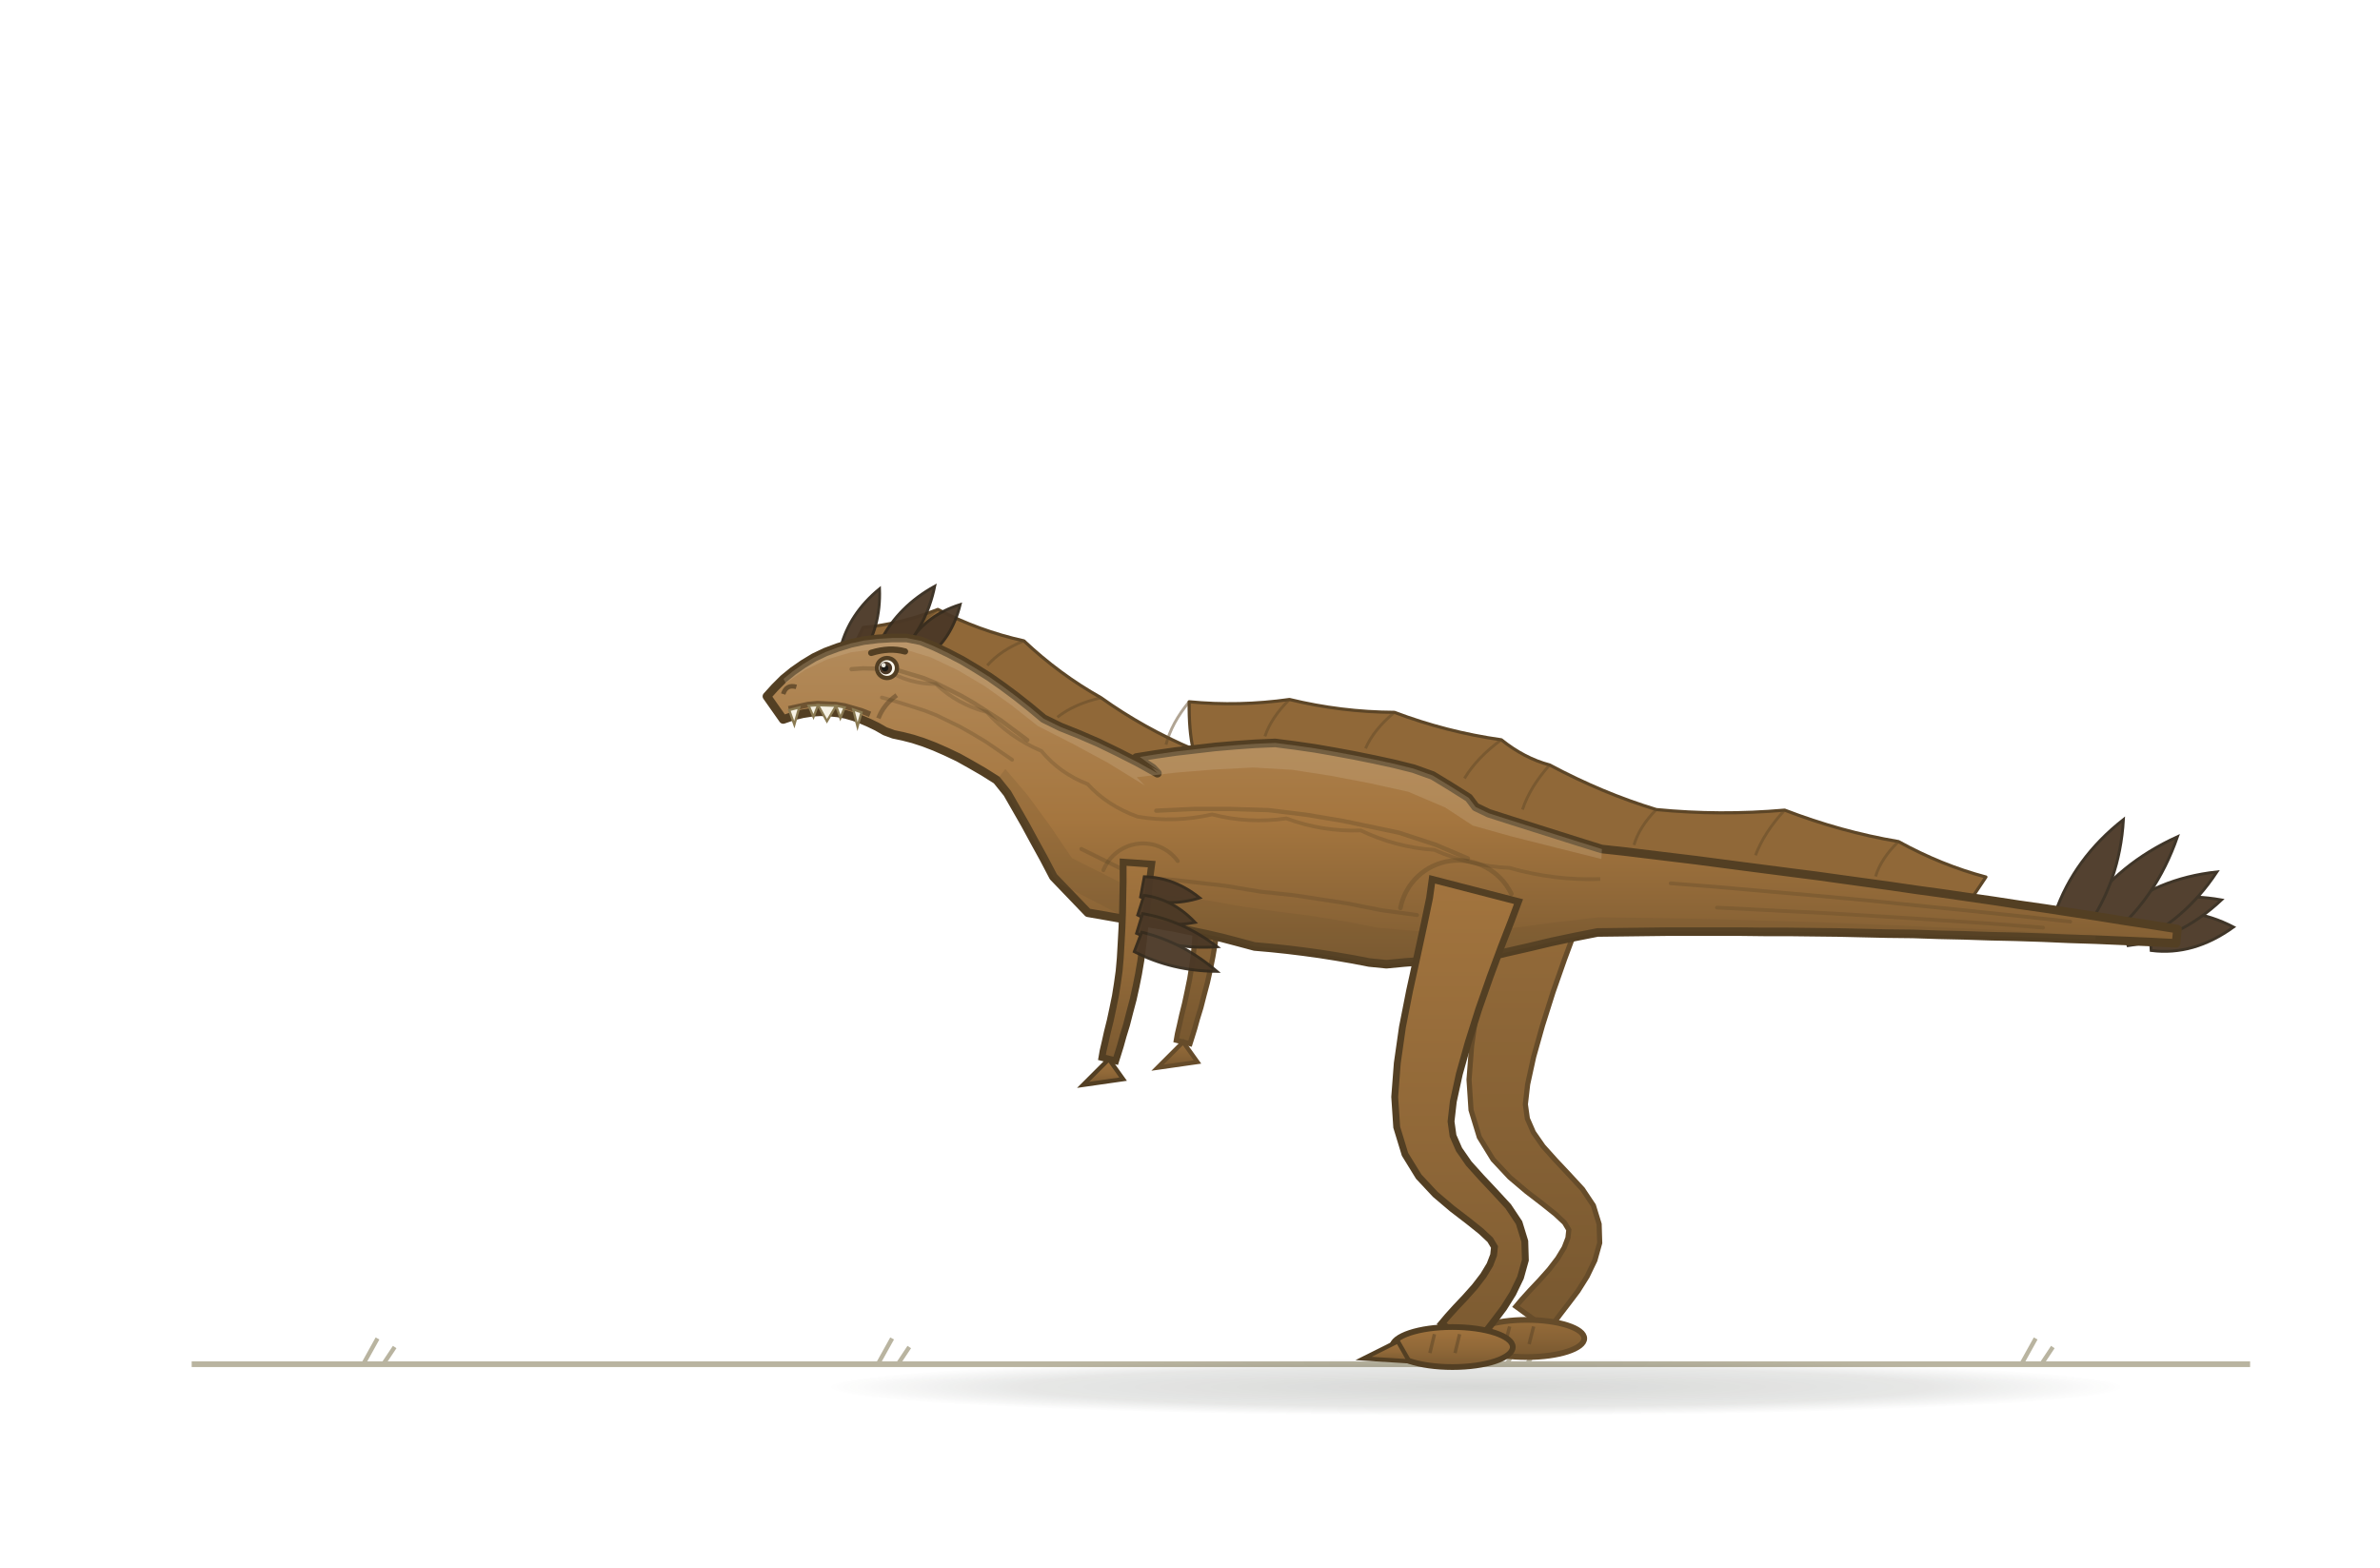
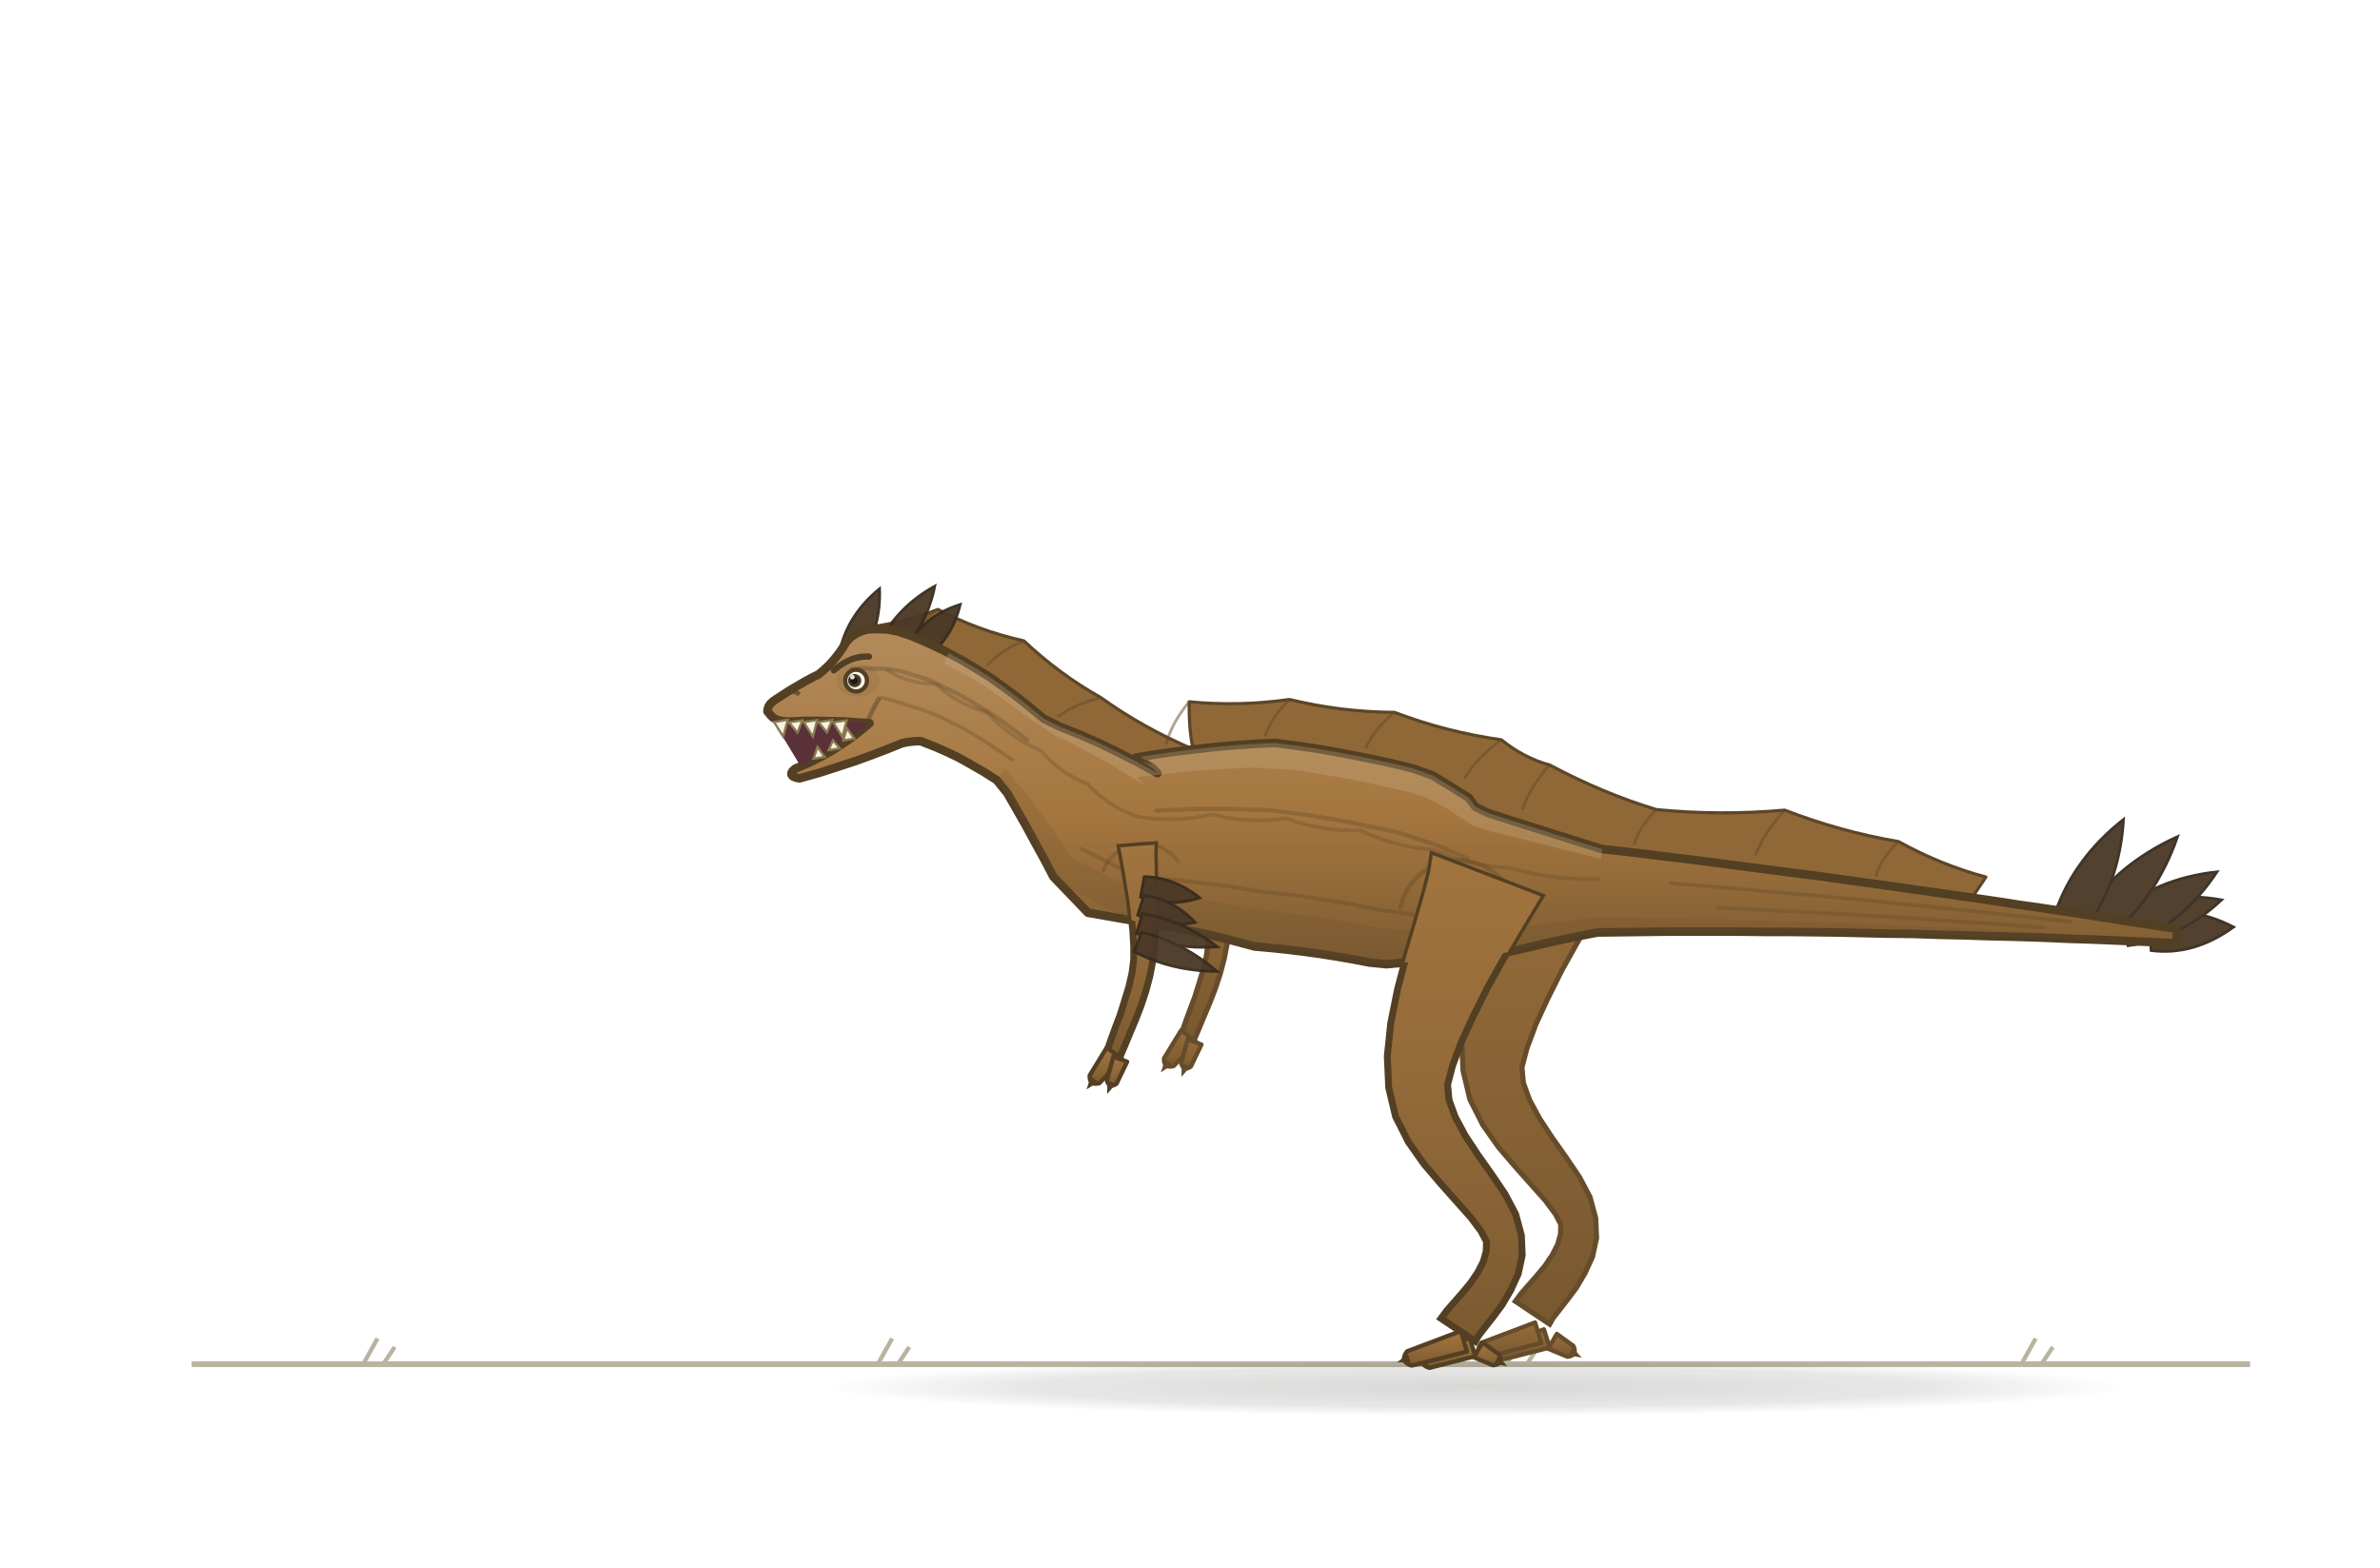
<svg xmlns="http://www.w3.org/2000/svg" viewBox="0 0 820 540" role="img" aria-label="Velociraptor, a hybrid dinosaur">
  <g transform="translate(462.9 470) scale(0.985) translate(-462.9 -470)">
    <defs>
      <clipPath id="bod-pure-velociraptor">
-         <path d="M754.6 317.8L745.2 316.3L735.9 314.9L726.6 313.4L717.4 312L708.3 310.6L699.2 309.3L690.1 307.9L681.1 306.6L672.2 305.3L663.4 304.1L654.5 302.8L645.8 301.6L637.1 300.4L628.5 299.2L619.9 298.1L611.4 297L602.9 295.9L594.5 294.8L586.1 293.7L577.8 292.7L569.6 291.7L561.4 290.7L553.2 289.8L545.2 287.3L537.3 284.8L529.4 282.3L521.5 279.8L513.7 277.3L509.1 275.1L506.7 271.9L500.5 268L494.1 264.1L487.4 261.7L480.6 260L473.7 258.5L466.8 257.1L459.8 255.8L452.9 254.6L446 253.6L439 252.7L432 253L425 253.5L418 254.1L411.1 254.9L404.2 255.7L397.3 256.7L390.4 257.8L396.1 261.5L397.8 263.3L390.8 259.4L383.9 255.9L377.1 252.6L370.4 249.7L363.9 247.1L358 244.2L353.2 240.2L348.4 236.4L343.7 232.9L339 229.6L334.2 226.6L329.5 223.8L324.7 221.3L319.9 219L315.1 217L310.1 216L305 216L300 216.3L295.1 216.9L290.5 217.9L286 219.3L281.7 220.9L277.7 222.8L273.9 225.1L270.3 227.6L267 230.3L264 233.3L261.2 236.4L266.9 244.5L270.4 243.3L273.7 242.5L276.9 242L279.9 241.8L282.9 241.9L285.9 242.2L288.7 242.7L291.5 243.5L294.2 244.5L297 245.7L299.7 247L302.5 248.6L305.5 249.7L308.8 250.4L312.3 251.3L316 252.5L319.9 254L324 255.8L328.2 257.8L332.5 260.2L337 262.8L341.6 265.7L345.3 270.3L348.4 275.7L351.6 281.3L354.8 287.2L358.1 293.2L361.4 299.5L373.5 312.1L391.8 315.3L397.6 316.2L403.4 317.2L409.2 318.4L414.9 319.6L420.5 320.9L426.2 322.4L431.8 323.9L437.5 324.4L443.2 325L448.9 325.7L454.7 326.5L460.4 327.4L466.2 328.4L471.9 329.5L477.9 330.1L484.2 329.5L490.6 329L500.9 329.5L511.8 327.9L519.7 326L527.6 324.2L535.6 322.3L543.6 320.6L551.7 319L559.9 318.9L568 318.8L576.3 318.7L584.6 318.7L592.9 318.7L601.4 318.7L609.9 318.8L618.4 318.8L627 318.9L635.7 319L644.4 319.2L653.2 319.4L662.1 319.5L671 319.8L680 320L689 320.3L698.1 320.5L707.3 320.8L716.5 321.2L725.8 321.5L735.2 321.9L744.6 322.3L754.1 322.8Z" />
+         <path d="M754.6 317.8L745.2 316.3L735.9 314.9L726.6 313.4L717.4 312L708.3 310.6L699.2 309.3L690.1 307.9L681.1 306.6L672.2 305.3L663.4 304.1L654.5 302.8L645.8 301.6L637.1 300.4L628.5 299.2L619.9 298.1L611.4 297L602.9 295.9L594.5 294.8L586.1 293.7L577.8 292.7L569.6 291.7L561.4 290.7L553.2 289.8L545.2 287.3L537.3 284.8L529.4 282.3L521.5 279.8L513.7 277.3L509.1 275.1L506.7 271.9L500.5 268L494.1 264.1L487.4 261.7L480.6 260L473.7 258.5L466.8 257.1L459.8 255.8L452.9 254.6L446 253.6L439 252.7L432 253L425 253.5L418 254.1L411.1 254.9L404.2 255.7L397.3 256.7L390.4 257.8L396.1 261.5L397.8 263.3L390.8 259.4L383.9 255.9L377.1 252.6L370.4 249.7L363.9 247.1L358 244.2L353.2 240.2L348.4 236.4L343.7 232.9L339 229.6L334.2 226.6L329.5 223.8L322.7 220.2L316.7 217.4L311.5 215.2L307 213.7L303.4 213L300.5 212.9L298.1 212.9L295.8 213.1L293.8 213.8L292 214.7L290.3 215.9L288.9 217.5L287.6 219.6L286.2 221.6L284.7 223.5L283 225.4L281.2 227.1L279.3 228.7L276.7 230L274.3 231.3L272.1 232.6L270 233.8L268.1 235L266.3 236.2L264.7 237.2L263.4 238.1L262.4 239L261.8 239.9L261.5 240.8L261.4 241.7L262.4 242.9L263.4 243.9L264.7 244.6L266.2 245L267.8 245.2L269.5 245.2L274.5 245L279.3 245L283.9 245.1L288.5 245.2L292.8 245.5L297.1 245.8L292.9 249.3L288.6 252.4L284.3 255.2L280 257.6L275.6 259.8L271.1 261.7L270.2 262.5L269.8 263.2L269.8 263.8L270.3 264.4L271.2 264.8L272.6 265.1L279.4 263.2L285.9 261.1L292 259.1L297.8 257L303.3 254.9L308.5 252.8L310.5 252.4L312.2 252.2L313.6 252.1L314.7 252.1L315.5 252.2L316 252.5L316 252.5L319.9 254L324 255.8L328.2 257.8L332.5 260.2L337 262.8L341.6 265.7L345.3 270.3L348.4 275.7L351.6 281.3L354.8 287.2L358.1 293.2L361.4 299.5L373.5 312.1L391.8 315.3L397.6 316.2L403.4 317.2L409.2 318.4L414.9 319.6L420.5 320.9L426.2 322.4L431.8 323.9L437.5 324.4L443.2 325L448.9 325.7L454.7 326.5L460.4 327.4L466.2 328.4L471.9 329.5L477.9 330.1L484.2 329.5L490.6 329L500.9 329.5L511.8 327.9L519.7 326L527.6 324.2L535.6 322.3L543.6 320.6L551.7 319L559.9 318.9L568 318.8L576.3 318.7L584.6 318.7L592.9 318.7L601.4 318.7L609.9 318.8L618.4 318.8L627 318.9L635.7 319L644.4 319.2L653.2 319.4L662.1 319.5L671 319.8L680 320L689 320.3L698.1 320.5L707.3 320.8L716.5 321.2L725.8 321.5L735.2 321.9L744.6 322.3L754.1 322.8Z" />
      </clipPath>
      <linearGradient id="gb-pure-velociraptor" x1="0" y1="0" x2="0" y2="1">
        <stop offset="0" stop-color="#b38b5b" />
        <stop offset="0.55" stop-color="#a5763f" />
        <stop offset="1" stop-color="#7e5c32" />
      </linearGradient>
      <linearGradient id="gl-pure-velociraptor" x1="0" y1="0" x2="0" y2="1">
        <stop offset="0" stop-color="#a2743e" />
        <stop offset="0.55" stop-color="#906838" />
        <stop offset="1" stop-color="#7b5a31" />
      </linearGradient>
      <linearGradient id="gf-pure-velociraptor" x1="0" y1="0" x2="0" y2="1">
        <stop offset="0" stop-color="#966c3a" />
        <stop offset="0.55" stop-color="#876235" />
        <stop offset="1" stop-color="#785830" />
      </linearGradient>
      <radialGradient id="sh-pure-velociraptor">
        <stop offset="0" stop-color="#23281e" stop-opacity="0.18" />
        <stop offset="0.7" stop-color="#23281e" stop-opacity="0.11" />
        <stop offset="1" stop-color="#23281e" stop-opacity="0" />
      </radialGradient>
    </defs>
    <line x1="60" y1="470" x2="780" y2="470" stroke="#b9b4a0" stroke-width="2" />
    <path d="M120 470l5 -9 M127 470l4 -6" stroke="#b9b4a0" stroke-width="1.5" fill="none" />
    <path d="M300 470l5 -9 M307 470l4 -6" stroke="#b9b4a0" stroke-width="1.5" fill="none" />
    <path d="M520 470l5 -9 M527 470l4 -6" stroke="#b9b4a0" stroke-width="1.5" fill="none" />
    <path d="M700 470l5 -9 M707 470l4 -6" stroke="#b9b4a0" stroke-width="1.5" fill="none" />
    <ellipse cx="509.2" cy="478" rx="225.5" ry="10" fill="url(#sh-pure-velociraptor)" />
-     <path d="M519.9 294.4L519 300.9L517.1 310L514.7 321.1L512 333.4L509.5 346.1L507.7 358.7L506.8 370.5L507.5 381.1L510.4 390.6L515.2 398.4L521 404.6L526.9 409.6L532.5 413.9L537 417.5L540.2 420.5L541.7 423L541.4 425.8L540.1 429.2L537.8 433L534.8 436.9L531.5 440.6L528.2 444.1L525.3 447.3L523.2 449.8L534.8 458.2L536.2 455.9L538.5 452.8L541.5 448.9L544.9 444.4L548.1 439.3L550.8 433.7L552.5 427.6L552.3 421L550.3 414.5L546.5 408.8L541.8 403.7L537.1 398.7L532.7 393.8L529.3 388.9L527.2 384.1L526.5 379.1L527.3 372.1L529.4 362.5L532.5 351.5L536.2 339.8L540.2 328.4L544.1 317.9L547.6 308.9L550.1 302.2Z" fill="url(#gf-pure-velociraptor)" stroke="#664c2a" stroke-width="1.8" />
-     <ellipse cx="527" cy="461" rx="20.1" ry="6.5" fill="url(#gf-pure-velociraptor)" stroke="#664c2a" stroke-width="2" />
-     <path d="M521 456.8L519.4 463M529.4 456.8L527.8 463" fill="none" stroke="#533f23" stroke-width="1.2" opacity="0.45" />
-     <path d="M411.8 288.4L411.8 291.5L411.8 295.6L411.7 300.4L411.6 305.7L411.4 311.3L411.1 316.8L410.8 322L410.4 326.5L409.8 330.8L409.1 335.2L408.2 339.6L407.3 343.8L406.3 347.8L405.5 351.4L404.8 354.4L404.4 356.7L409.2 357.9L409.9 355.7L410.8 352.8L411.8 349.2L413 345.3L414.1 341L415.3 336.5L416.3 332L417.2 327.5L418 322.8L418.7 317.5L419.3 311.9L419.9 306.3L420.5 300.9L420.9 296.1L421.4 292.1L421.8 289.1Z" fill="url(#gf-pure-velociraptor)" stroke="#664c2a" stroke-width="1.8" />
-     <path d="M406.8 357.3L397.8 366.3L411.8 364.3Z" fill="url(#gf-pure-velociraptor)" stroke="#664c2a" stroke-width="1.5" />
+     <path d="M520.1 285.9L519.2 291.8L517.1 299.9L514.2 309.9L510.9 321L507.8 332.8L505.4 344.7L504.2 356.3L504.7 367.3L507.1 377.4L511.6 386.3L517.1 394.1L523 401L528.6 407.3L533.5 412.8L537 417.5L538.9 421.1L538.8 424.5L537.8 428.1L535.9 431.8L533.4 435.5L530.5 439L527.6 442.3L524.9 445.4L523 448L535 456L536.2 453.9L538.3 451.2L541.2 447.5L544.4 443.2L547.4 438.1L550 432.4L551.4 425.9L551.1 418.9L549.1 411.5L545.4 404.5L540.8 397.7L536 390.9L531.5 384.1L528 377.6L525.8 371.6L525.3 366.2L527 359.7L530.1 351.3L534.4 342L539.3 332.2L544.6 322.7L549.8 313.9L554.4 306.2L557.9 300.4Z" fill="url(#gf-pure-velociraptor)" stroke="#664c2a" stroke-width="1.8" />
+     <path d="M533 457.8L517.4 463.7Q514.9 467 518.9 468.3L535 464.2Z" fill="url(#gf-pure-velociraptor)" stroke="#664c2a" stroke-width="1.5" stroke-linejoin="round" />
+     <path d="M517.6 464.5L513.8 467.4L518.6 467.5Z" fill="#664c2a" />
+     <path d="M529.9 455.4L511.1 462.5Q508.4 466.1 512.7 467.5L532.1 462.6Z" fill="url(#gf-pure-velociraptor)" stroke="#664c2a" stroke-width="1.5" stroke-linejoin="round" />
+     <path d="M511.4 463.5L507.6 466.3L512.4 466.5Z" fill="#664c2a" />
+     <path d="M534.5 464.6L541.2 467.4Q544.9 467 543.3 463.6L537.5 459.4Z" fill="url(#gf-pure-velociraptor)" stroke="#664c2a" stroke-width="1.5" stroke-linejoin="round" />
+     <path d="M541.5 466.9L546.2 467.7L543 464.1Z" fill="#664c2a" />
+     <path d="M422.8 282.3L422.7 285.4L422.8 289.6L422.9 294.7L423.1 300.4L423.2 306.4L423.1 312.4L422.8 318.1L422.1 323.4L421.1 328.5L419.7 333.7L418 338.8L416.1 343.7L414.2 348.2L412.5 352.3L411.1 355.6L410.1 358.1L405.5 356.5L406.4 353.8L407.6 350.3L409.1 346.2L410.8 341.7L412.3 336.9L413.8 332L414.9 327.2L415.5 322.6L415.5 317.9L415.2 312.5L414.6 306.9L413.9 301.1L413 295.7L412.2 290.7L411.4 286.4L410.8 283.2Z" fill="url(#gf-pure-velociraptor)" stroke="#664c2a" stroke-width="1.8" />
+     <path d="M406.1 353.2L400.1 363Q399.9 366.7 403.5 365.7L411.5 357.4Z" fill="url(#gf-pure-velociraptor)" stroke="#664c2a" stroke-width="1.5" stroke-linejoin="round" />
+     <path d="M400.5 363.3L399 367.9L403.1 365.3Z" fill="#664c2a" />
+     <path d="M408.4 356.4L406.1 364.7Q406.9 367.7 409.5 365.9L413.2 358.2Z" fill="url(#gf-pure-velociraptor)" stroke="#664c2a" stroke-width="1.5" stroke-linejoin="round" />
+     <path d="M406.3 364.8L406.2 369.5L409.3 365.9Z" fill="#664c2a" />
    <path d="M290.6 220.9L294.9 212.3Q307.8 211.2 321 206Q335.3 213.5 351.1 217Q363.5 228.7 378.1 236.9Q392.9 247.5 410.3 254.9Q408.8 248.5 408.9 238.3Q426.4 240 444 237.5Q462.1 241.9 480.7 242Q498.9 248.9 518.1 251.6Q526.2 258.1 535 260.4Q553.5 270.3 572.3 276Q594.6 278.2 617.2 276.2Q636.9 283.8 657 287.2Q672.1 295.5 687.6 299.6L680.9 309.6L645.6 304.6L602.7 298.8L561.2 293.7L521.4 282.8L499.7 270.9L466.2 260L431.8 256L397.3 259.7L388.7 261.6L356.2 246.6L332.8 229.2L309.4 218.9L290.6 220.9Z" fill="#906838" stroke="#5d4627" stroke-width="1.1" stroke-linejoin="round" />
    <path d="M657 287.2Q650.9 293.1 649 299.4M617.2 276.2Q610 284 607 292M572.3 276Q566.3 282.1 564.5 288.4M535 260.4Q528.1 268.1 525.5 276M518.1 251.6Q509.6 257.8 505.2 265.1M480.7 242Q473.5 248 470.6 254.6M444 237.5Q437.6 243.8 435.4 250.4M408.9 238.3Q402.7 245.8 400.8 253.3M410.3 254.9Q401.2 255.8 395.2 259.6M378.1 236.9Q368.8 239 362.8 243.7M351.1 217Q342.9 220.3 338.3 225.6M321 206Q314.9 210 312.9 215" fill="none" stroke="#624928" stroke-width="1" opacity="0.5" />
    <g fill="#4a3826" stroke="#362b1d" stroke-width="1" opacity="0.95">
      <path d="M317.2 222.6Q325.9 216.2 328.8 204.3Q317.1 208 311.3 217.2Z" />
      <path d="M307.7 221.3Q317 211.9 319.9 197.9Q307.3 204.9 301.2 216.6Z" />
      <path d="M294.2 222.6Q301.1 212.3 300.6 198.8Q290.1 207.4 287 219.3Z" />
    </g>
    <g fill="#4a3826" stroke="#362b1d" stroke-width="1" opacity="0.95">
      <path d="M745.4 325.3Q760.2 327.2 774.2 317.1Q758.9 309.2 744.5 313.3Z" />
      <path d="M737.3 323.6Q755.4 321.3 770 307.6Q750.2 304.1 733.9 312.1Z" />
      <path d="M738.7 323Q756.7 315.5 768.4 297.8Q747.3 300.1 732.5 312.7Z" />
      <path d="M730.7 320.5Q747.1 307.1 754.6 285.5Q733.9 294.9 721.9 312.3Z" />
      <path d="M722.4 317.8Q734.4 301.4 735.7 279.5Q718.4 293.1 711.8 312.2Z" />
    </g>
-     <path d="M754.6 317.8L745.2 316.3L735.9 314.9L726.6 313.4L717.4 312L708.3 310.6L699.2 309.3L690.1 307.9L681.1 306.6L672.2 305.3L663.4 304.1L654.5 302.8L645.8 301.6L637.1 300.4L628.5 299.2L619.9 298.1L611.4 297L602.9 295.9L594.5 294.8L586.1 293.7L577.8 292.7L569.6 291.7L561.4 290.7L553.2 289.8L545.2 287.3L537.3 284.8L529.4 282.3L521.5 279.8L513.7 277.3L509.1 275.1L506.7 271.9L500.5 268L494.1 264.1L487.4 261.7L480.6 260L473.7 258.5L466.8 257.1L459.8 255.8L452.9 254.6L446 253.6L439 252.7L432 253L425 253.5L418 254.1L411.1 254.9L404.2 255.7L397.3 256.7L390.4 257.8L396.1 261.5L397.8 263.3L390.8 259.4L383.9 255.9L377.1 252.6L370.4 249.7L363.9 247.1L358 244.2L353.2 240.2L348.4 236.4L343.7 232.9L339 229.6L334.2 226.6L329.5 223.8L324.7 221.3L319.9 219L315.1 217L310.1 216L305 216L300 216.3L295.1 216.9L290.5 217.9L286 219.3L281.7 220.9L277.7 222.8L273.9 225.1L270.3 227.6L267 230.3L264 233.3L261.2 236.4L266.9 244.5L270.4 243.3L273.7 242.5L276.9 242L279.9 241.8L282.9 241.9L285.9 242.2L288.7 242.7L291.5 243.5L294.2 244.5L297 245.7L299.7 247L302.5 248.6L305.5 249.7L308.8 250.4L312.3 251.3L316 252.5L319.9 254L324 255.8L328.2 257.8L332.5 260.2L337 262.8L341.6 265.7L345.3 270.3L348.4 275.7L351.6 281.3L354.8 287.2L358.1 293.2L361.4 299.5L373.5 312.1L391.8 315.3L397.6 316.2L403.4 317.2L409.2 318.4L414.9 319.6L420.5 320.9L426.2 322.4L431.8 323.9L437.5 324.4L443.2 325L448.9 325.7L454.7 326.5L460.4 327.4L466.2 328.4L471.9 329.5L477.9 330.1L484.2 329.5L490.6 329L500.9 329.5L511.8 327.9L519.7 326L527.6 324.2L535.6 322.3L543.6 320.6L551.7 319L559.9 318.9L568 318.8L576.3 318.7L584.6 318.7L592.9 318.7L601.4 318.7L609.9 318.8L618.4 318.8L627 318.9L635.7 319L644.4 319.2L653.2 319.4L662.1 319.5L671 319.8L680 320L689 320.3L698.1 320.5L707.3 320.8L716.5 321.2L725.8 321.5L735.2 321.9L744.6 322.3L754.1 322.8Z" fill="url(#gb-pure-velociraptor)" stroke="#533f23" stroke-width="3" stroke-linejoin="round" />
+     <path d="M754.6 317.8L745.2 316.3L735.9 314.9L726.6 313.4L717.4 312L708.3 310.6L699.2 309.3L690.1 307.9L681.1 306.6L672.2 305.3L663.4 304.1L654.5 302.8L645.8 301.6L637.1 300.4L628.5 299.2L619.9 298.1L611.4 297L602.9 295.9L594.5 294.8L586.1 293.7L577.8 292.7L569.6 291.7L561.4 290.7L553.2 289.8L545.2 287.3L537.3 284.8L529.4 282.3L521.5 279.8L513.7 277.3L509.1 275.1L506.7 271.9L500.5 268L494.1 264.1L487.4 261.7L480.6 260L473.7 258.5L466.8 257.1L459.8 255.8L452.9 254.6L446 253.6L439 252.7L432 253L425 253.5L418 254.1L411.1 254.9L404.2 255.7L397.3 256.7L390.4 257.8L396.1 261.5L397.8 263.3L390.8 259.4L383.9 255.9L377.1 252.6L370.4 249.7L363.9 247.1L358 244.2L353.2 240.2L348.4 236.4L343.7 232.9L339 229.6L334.2 226.6L329.5 223.8L322.7 220.2L316.7 217.4L311.5 215.2L307 213.7L303.4 213L300.5 212.9L298.1 212.9L295.8 213.1L293.8 213.8L292 214.7L290.3 215.9L288.9 217.5L287.6 219.6L286.2 221.6L284.7 223.5L283 225.4L281.2 227.1L279.3 228.7L276.7 230L274.3 231.3L272.1 232.6L270 233.8L268.1 235L266.3 236.2L264.7 237.2L263.4 238.1L262.4 239L261.8 239.9L261.5 240.8L261.4 241.7L262.4 242.9L263.4 243.9L264.7 244.6L266.2 245L267.8 245.2L269.5 245.2L274.5 245L279.3 245L283.9 245.1L288.5 245.2L292.8 245.5L297.1 245.8L292.9 249.3L288.6 252.4L284.3 255.2L280 257.6L275.6 259.8L271.1 261.7L270.2 262.5L269.8 263.2L269.8 263.8L270.3 264.4L271.2 264.8L272.6 265.1L279.4 263.2L285.9 261.1L292 259.1L297.8 257L303.3 254.9L308.5 252.8L310.5 252.4L312.2 252.2L313.6 252.1L314.7 252.1L315.5 252.2L316 252.5L316 252.5L319.9 254L324 255.8L328.2 257.8L332.5 260.2L337 262.8L341.6 265.7L345.3 270.3L348.4 275.7L351.6 281.3L354.8 287.2L358.1 293.2L361.4 299.5L373.5 312.1L391.8 315.3L397.6 316.2L403.4 317.2L409.2 318.4L414.9 319.6L420.5 320.9L426.2 322.4L431.8 323.9L437.5 324.4L443.2 325L448.9 325.7L454.7 326.5L460.4 327.4L466.2 328.4L471.9 329.5L477.9 330.1L484.2 329.5L490.6 329L500.9 329.5L511.8 327.9L519.7 326L527.6 324.2L535.6 322.3L543.6 320.6L551.7 319L559.9 318.9L568 318.8L576.3 318.7L584.6 318.7L592.9 318.7L601.4 318.7L609.9 318.8L618.4 318.8L627 318.9L635.7 319L644.4 319.2L653.2 319.4L662.1 319.5L671 319.8L680 320L689 320.3L698.1 320.5L707.3 320.8L716.5 321.2L725.8 321.5L735.2 321.9L744.6 322.3L754.1 322.8Z" fill="url(#gb-pure-velociraptor)" stroke="#533f23" stroke-width="3" stroke-linejoin="round" />
    <g clip-path="url(#bod-pure-velociraptor)">
      <path d="M725.8 321.7L707.3 321.1L689 320.5L671 320L653.2 319.7L635.7 319.4L618.4 319.3L601.3 319.2L584.5 319.2L568 319.3L551.7 319.5L535.5 323.1L519.6 326.9L500.7 330.5L483.9 330.7L471.6 330.9L460.2 328.8L448.7 327.1L437.3 325.8L426.1 323.8L414.8 320.9L403.4 318.5L391.8 316.4L360.6 300.3L354.2 287.8L348 276.2L341.3 266.1L344.6 261.8L352.4 271L360.1 281.5L367.9 293L391.6 304.9L403.5 306.2L415.4 307.8L427.2 309.9L439 311.6L450.9 313.1L462.8 315L474.7 317.3L487.1 318.4L502.4 319.7L520 317.7L535.9 315.6L552 313.7L568.3 313.9L584.9 314.2L601.6 314.6L618.7 315.1L635.9 315.7L653.5 316.4L671.2 317.2L689.2 318L707.5 319L726 320.1Z" fill="#694e2b" opacity="0.2" />
-       <path d="M553.3 289.2L537.3 284L521.6 278.8L509.3 274L500.8 266.7L487.8 260.3L473.9 257.1L460.1 254.4L446.2 252.2L432.1 251.6L418.1 252.8L404.2 254.5L390.4 256.7L398.5 262.6L384.4 255.3L370.9 249.2L358.3 243.8L348.8 235.9L339.3 229.1L329.7 223.2L320.1 218.4L310.2 215.4L300 215.7L290.5 217.4L281.7 220.5L273.8 224.7L266.9 230.1L267.8 231.8L274.6 227.1L282.2 223.5L290.6 221L299.6 219.8L309.2 219.9L318.6 222.8L327.9 227.2L337.2 232.7L346.5 239.3L356 246.8L367.8 252.8L380.4 259.6L393.4 267.6L390.6 264.7L404.1 263.1L417.6 262L431.3 261.3L445 262.1L458.5 264.2L472.1 266.8L485.6 269.8L498.5 275.3L508.1 281.6L521.3 285.3L537.1 289.3L553.1 293.3Z" fill="#d1b898" opacity="0.26" />
+       <path d="M553.3 289.2L537.3 284L529.4 281.4L513.8 276.3L509.3 274L500.8 266.7L494.5 262.8L487.8 260.3L473.9 257.1L467 255.7L453.1 253.2L446.2 252.2L432.1 251.6L425.1 252.1L411.1 253.6L404.2 254.5L390.4 256.7L396.5 260.4L391.4 258.8L384.4 255.3L370.9 249.2L364.2 246.7L353.5 239.7L348.8 235.9L339.3 229.1L334.5 226L325 220.6L323.2 224.9L332.5 229.8L337.2 232.7L346.5 239.3L351.3 242.9L361.6 249.9L367.8 252.8L380.4 259.6L386.8 263.5L393.4 267.5L390.6 264.7L404.1 263.1L410.8 262.5L424.5 261.6L431.3 261.3L445 262.1L451.8 263.1L465.3 265.4L472.1 266.8L485.6 269.8L492.2 272L498.5 275.3L508.1 281.6L513.5 283.4L529.2 287.3L537.1 289.3L553.1 293.3Z" fill="#d1b898" opacity="0.26" />
    </g>
    <g clip-path="url(#bod-pure-velociraptor)">
      <g fill="none" stroke="#533f23" stroke-linecap="round">
        <path d="M352.3 251.7L342.9 244.7L333.7 238.8L329.2 236.2L320.4 231.8L316 230L307.4 227.4L303.1 226.8L294.8 226.6L290.8 226.9" stroke-width="1.5" opacity="0.3" />
        <path d="M347 258.6L337.8 252.3L333.3 249.6L328.9 247.1L320.5 243L316.4 241.4L308.6 238.9L305 237.8L301.4 236.8" stroke-width="1.3" opacity="0.26" />
        <path d="M506.4 293.1L495.1 288.3L482.3 284.1L462.8 280L449.7 277.8L436.6 276.2L423.5 275.8L410.4 275.8L397.4 276.4" stroke-width="1.5" opacity="0.28" />
        <path d="M488.6 312.9L476.1 311.2L464 308.8L445.8 306L433.7 304.7L421.7 302.7L403.6 300.6L391.4 299.8L371.2 289.8" stroke-width="1.4" opacity="0.26" />
        <path d="M717.1 315.2L698.8 313.2L680.7 311.3L662.9 309.5L645.3 307.7L628 306.1L610.8 304.6L593.9 303.1L577.3 301.8" stroke-width="1.3" opacity="0.28" />
        <path d="M707.6 317.3L689.4 315.9L671.4 314.7L662.5 314.1L644.9 313L627.5 312L618.9 311.6L601.9 310.7L593.5 310.3" stroke-width="1.3" opacity="0.24" />
        <path d="M482.8 310.4A20.6 20.6 0 0 1 521.6 305.5" stroke-width="1.6" opacity="0.3" />
        <path d="M378.9 297.2A15 15 0 0 1 404.9 294" stroke-width="1.4" opacity="0.26" />
      </g>
      <path d="M552.7 300.3Q536.7 300.9 520.9 296.4Q507.4 295.8 494.6 290.1Q481.2 289.2 468.9 283.3Q455.5 283.8 442.9 279.1Q429.7 281 416.9 277.7Q403.9 280.7 390.9 278.5Q380.3 274.7 373.4 267.1Q363.6 263.3 357.2 255.5Q346.1 250.8 338.1 241.9Q328 239.3 320.3 232.1Q310.9 232.1 303.1 227.2" fill="none" stroke="#533f23" stroke-width="1.3" opacity="0.25" />
    </g>
-     <path d="M297.3 242.7L294.3 241.5L288.4 239.8L285.3 239.3L278.9 239L275.6 239.3L268.8 240.8" fill="none" stroke="#533f23" stroke-width="2" opacity="0.7" />
-     <path d="M300.2 244.1Q302 239.3 306.6 236" fill="none" stroke="#533f23" stroke-width="1.6" opacity="0.45" />
-     <path d="M271.5 233.1Q268 232.1 266.9 235.6" fill="none" stroke="#533f23" stroke-width="1.6" opacity="0.75" />
+     <path d="M297.1 245.8L292.8 245.5L288.5 245.2L283.9 245.1L279.3 245L274.5 245L269.5 245.2L267.8 245.2L266.2 245L264.7 244.6L263.4 243.9L262.4 242.9L261.4 241.7L272.9 260.7L276.2 259.1L279.9 257.1L283.8 254.8L287.9 252.1L292.4 249.1L297.1 245.8Z" fill="#5a3138" />
+     <path d="M296.1 246Q297.9 241.2 300.7 236.7" fill="none" stroke="#533f23" stroke-width="1.6" opacity="0.45" />
+     <path d="M272.6 235.7Q269.6 233.5 267.5 236.4" fill="none" stroke="#533f23" stroke-width="1.6" opacity="0.75" />
    <g opacity="1">
-       <path d="M294.3 242L292.9 247L291.4 241Z" fill="#f6f2e4" stroke="#8a7a52" stroke-width="0.8" />
-       <path d="M288.4 240.3L286.9 244L285.4 239.7Z" fill="#f6f2e4" stroke="#8a7a52" stroke-width="0.8" />
-       <path d="M285.4 239.7L282.2 245.1L279.1 239.5Z" fill="#f6f2e4" stroke="#8a7a52" stroke-width="0.8" />
-       <path d="M279.1 239.5L277.5 243.6L275.8 239.7Z" fill="#f6f2e4" stroke="#8a7a52" stroke-width="0.8" />
-       <path d="M272.5 240.3L270.8 246.3L269 241.2Z" fill="#f6f2e4" stroke="#8a7a52" stroke-width="0.8" />
+       <path d="M268.5 244.6L266.9 250.5L263.7 245.4Z" fill="#f6f2e4" stroke="#8a7a52" stroke-width="0.8" />
+       <path d="M273.6 244.8L271.9 249.1L268.9 245.5Z" fill="#f6f2e4" stroke="#8a7a52" stroke-width="0.8" />
+       <path d="M278.8 244.7L277.3 250.5L274.1 245.4Z" fill="#f6f2e4" stroke="#8a7a52" stroke-width="0.8" />
+       <path d="M284 244.7L282.2 249L279.2 245.4Z" fill="#f6f2e4" stroke="#8a7a52" stroke-width="0.8" />
+       <path d="M289.1 244.8L287.6 250.6L284.4 245.5Z" fill="#f6f2e4" stroke="#8a7a52" stroke-width="0.8" />
+       <path d="M291.8 251.2L289.2 247.6L287.9 251.8Z" fill="#f6f2e4" stroke="#8a7a52" stroke-width="0.8" />
+       <path d="M286.7 254.6L284.3 251.8L282.8 255.2Z" fill="#f6f2e4" stroke="#8a7a52" stroke-width="0.8" />
+       <path d="M281.4 257.6L278.9 254.1L277.5 258.2Z" fill="#f6f2e4" stroke="#8a7a52" stroke-width="0.8" />
    </g>
-     <circle cx="303.2" cy="226.5" r="3.5" fill="#fdfaef" stroke="#533f23" stroke-width="1.5" />
-     <circle cx="302.8" cy="226.5" r="2.2" fill="#4a3826" />
-     <circle cx="302.5" cy="226.5" r="1.2" fill="#1c1a14" />
-     <circle cx="302" cy="225.5" r="0.8" fill="#fdfaef" opacity="0.9" />
-     <path d="M309.5 220.7Q304.1 219.2 297.7 221.2" fill="none" stroke="#533f23" stroke-width="2.2" stroke-linecap="round" />
-     <path d="M493.9 300.4L493 306.9L491.1 316L488.7 327.1L486 339.4L483.5 352.1L481.7 364.7L480.8 376.5L481.5 387.1L484.4 396.6L489.2 404.4L495 410.6L500.9 415.6L506.5 419.9L511 423.5L514.2 426.5L515.7 429L515.4 431.8L514.1 435.2L511.8 439L508.8 442.9L505.5 446.6L502.2 450.1L499.3 453.3L497.2 455.8L508.8 464.2L510.2 461.9L512.5 458.8L515.5 454.9L518.9 450.4L522.1 445.3L524.8 439.7L526.5 433.6L526.3 427L524.3 420.5L520.5 414.8L515.8 409.7L511.1 404.7L506.7 399.8L503.3 394.9L501.2 390.1L500.5 385.1L501.3 378.1L503.4 368.5L506.5 357.5L510.2 345.8L514.2 334.4L518.1 323.9L521.6 314.9L524.1 308.2Z" fill="url(#gl-pure-velociraptor)" stroke="#533f23" stroke-width="2.4" />
-     <ellipse cx="501" cy="464" rx="21.1" ry="7" fill="url(#gl-pure-velociraptor)" stroke="#533f23" stroke-width="2" />
-     <path d="M494.7 459.5L493.1 466.1M503.5 459.5L501.9 466.1" fill="none" stroke="#533f23" stroke-width="1.2" opacity="0.45" />
-     <path d="M481.9 462L469.9 468L485.9 469Z" fill="url(#gl-pure-velociraptor)" stroke="#533f23" stroke-width="1.5" />
-     <path d="M385.8 294.4L385.8 297.5L385.8 301.6L385.7 306.4L385.6 311.7L385.4 317.3L385.1 322.8L384.8 328L384.4 332.5L383.8 336.8L383.1 341.2L382.2 345.6L381.3 349.8L380.3 353.8L379.5 357.4L378.8 360.4L378.4 362.7L383.2 363.9L383.9 361.7L384.8 358.8L385.8 355.2L387 351.3L388.1 347L389.3 342.5L390.3 338L391.2 333.5L392 328.8L392.7 323.5L393.3 317.9L393.9 312.3L394.5 306.9L394.9 302.1L395.4 298.1L395.8 295.1Z" fill="url(#gl-pure-velociraptor)" stroke="#533f23" stroke-width="2.4" />
-     <path d="M380.8 363.3L371.8 372.3L385.8 370.3Z" fill="url(#gl-pure-velociraptor)" stroke="#533f23" stroke-width="1.5" />
+     <ellipse cx="293" cy="230.8" rx="7.6" ry="5.7" fill="#533f23" opacity="0.1" />
+     <circle cx="292.4" cy="230.9" r="3.8" fill="#fdfaef" stroke="#533f23" stroke-width="1.5" />
+     <circle cx="291.9" cy="230.9" r="2.3" fill="#4a3826" />
+     <circle cx="291.7" cy="230.9" r="1.3" fill="#1c1a14" />
+     <circle cx="291.1" cy="229.7" r="0.8" fill="#fdfaef" opacity="0.9" />
+     <path d="M296.9 222.5Q290.7 222.1 284.6 227.3" fill="none" stroke="#533f23" stroke-width="2.2" stroke-linecap="round" />
+     <path d="M494.1 291.9L493.2 297.8L491.1 305.9L488.2 315.9L484.9 327L481.8 338.8L479.4 350.7L478.2 362.3L478.7 373.3L481.1 383.4L485.6 392.3L491.1 400.1L497 407L502.6 413.3L507.5 418.8L511 423.5L512.9 427.1L512.8 430.5L511.8 434.1L509.9 437.8L507.4 441.5L504.5 445L501.6 448.3L498.9 451.4L497 454L509 462L510.2 459.9L512.3 457.2L515.2 453.5L518.4 449.2L521.4 444.1L524 438.4L525.4 431.9L525.1 424.9L523.1 417.5L519.4 410.5L514.8 403.7L510 396.9L505.5 390.1L502 383.6L499.8 377.6L499.3 372.2L501 365.7L504.1 357.3L508.4 348L513.3 338.2L518.6 328.7L523.8 319.9L528.4 312.2L531.9 306.4Z" fill="url(#gl-pure-velociraptor)" stroke="#533f23" stroke-width="2.4" />
+     <g clip-path="url(#bod-pure-velociraptor)">
+       <path d="M494.1 291.9L493.2 297.8L491.1 305.9L488.2 315.9L484.9 327L481.8 338.8L479.4 350.7L478.2 362.3L478.7 373.3L481.1 383.4L485.6 392.3L491.1 400.1L497 407L502.6 413.3L507.5 418.8L511 423.5L512.9 427.1L512.8 430.5L511.8 434.1L509.9 437.8L507.4 441.5L504.5 445L501.6 448.3L498.9 451.4L497 454L509 462L510.2 459.9L512.3 457.2L515.2 453.5L518.4 449.2L521.4 444.1L524 438.4L525.4 431.9L525.1 424.9L523.1 417.5L519.4 410.5L514.8 403.7L510 396.9L505.5 390.1L502 383.6L499.8 377.6L499.3 372.2L501 365.7L504.1 357.3L508.4 348L513.3 338.2L518.6 328.7L523.8 319.9L528.4 312.2L531.9 306.4Z" fill="url(#gl-pure-velociraptor)" />
+     </g>
+     <path d="M507 460.8L491.4 466.7Q488.9 470 492.9 471.3L509 467.2Z" fill="url(#gl-pure-velociraptor)" stroke="#533f23" stroke-width="1.5" stroke-linejoin="round" />
+     <path d="M491.6 467.5L487.8 470.4L492.6 470.5Z" fill="#533f23" />
+     <path d="M503.9 458.4L485.1 465.5Q482.4 469.1 486.7 470.5L506.1 465.6Z" fill="url(#gl-pure-velociraptor)" stroke="#533f23" stroke-width="1.5" stroke-linejoin="round" />
+     <path d="M485.4 466.5L481.6 469.3L486.4 469.5Z" fill="#533f23" />
+     <path d="M508.5 467.6L515.2 470.4Q518.9 470 517.3 466.6L511.5 462.4Z" fill="url(#gl-pure-velociraptor)" stroke="#533f23" stroke-width="1.5" stroke-linejoin="round" />
+     <path d="M515.5 469.9L520.2 470.7L517 467.1Z" fill="#533f23" />
+     <path d="M396.8 288.3L396.7 291.4L396.8 295.6L396.9 300.7L397.1 306.4L397.2 312.4L397.1 318.4L396.8 324.1L396.1 329.4L395.1 334.5L393.7 339.7L392 344.8L390.1 349.7L388.2 354.2L386.5 358.3L385.1 361.6L384.1 364.1L379.5 362.5L380.4 359.8L381.6 356.3L383.1 352.2L384.8 347.7L386.3 342.9L387.8 338L388.9 333.2L389.5 328.6L389.5 323.9L389.2 318.5L388.6 312.9L387.9 307.1L387 301.7L386.2 296.7L385.4 292.4L384.8 289.2Z" fill="url(#gl-pure-velociraptor)" stroke="#533f23" stroke-width="2.4" />
+     <g clip-path="url(#bod-pure-velociraptor)">
+       <path d="M396.8 288.3L396.7 291.4L396.8 295.6L396.9 300.7L397.1 306.4L397.2 312.4L397.1 318.4L396.8 324.1L396.1 329.4L395.1 334.5L393.7 339.7L392 344.8L390.1 349.7L388.2 354.2L386.5 358.3L385.1 361.6L384.1 364.1L379.5 362.5L380.4 359.8L381.6 356.3L383.1 352.2L384.8 347.7L386.3 342.9L387.8 338L388.9 333.2L389.5 328.6L389.5 323.9L389.2 318.5L388.6 312.9L387.9 307.1L387 301.7L386.2 296.7L385.4 292.4L384.8 289.2Z" fill="url(#gl-pure-velociraptor)" />
+     </g>
+     <path d="M380.1 359.2L374.1 369Q373.9 372.7 377.5 371.7L385.5 363.4Z" fill="url(#gl-pure-velociraptor)" stroke="#533f23" stroke-width="1.5" stroke-linejoin="round" />
+     <path d="M374.5 369.3L373 373.9L377.1 371.3Z" fill="#533f23" />
+     <path d="M382.4 362.4L380.1 370.7Q380.9 373.7 383.5 371.9L387.2 364.2Z" fill="url(#gl-pure-velociraptor)" stroke="#533f23" stroke-width="1.5" stroke-linejoin="round" />
+     <path d="M380.3 370.8L380.2 375.5L383.3 371.9Z" fill="#533f23" />
    <g fill="#4a3826" stroke="#362b1d" stroke-width="1" opacity="0.95">
      <path d="M391.9 306.6Q401.6 310.3 412.6 306.9Q403.6 299.7 393.2 299.5Z" />
      <path d="M390.9 312.9Q399.9 317.6 411 315.5Q403.2 307.3 393.1 306Z" />
      <path d="M390.5 319.3Q403.6 325.1 418.7 324Q406.7 314.8 392.6 312.4Z" />
      <path d="M389.7 325.7Q402.9 332.5 418.6 332.6Q406.7 322.4 392.3 318.9Z" />
    </g>
  </g>
</svg>
